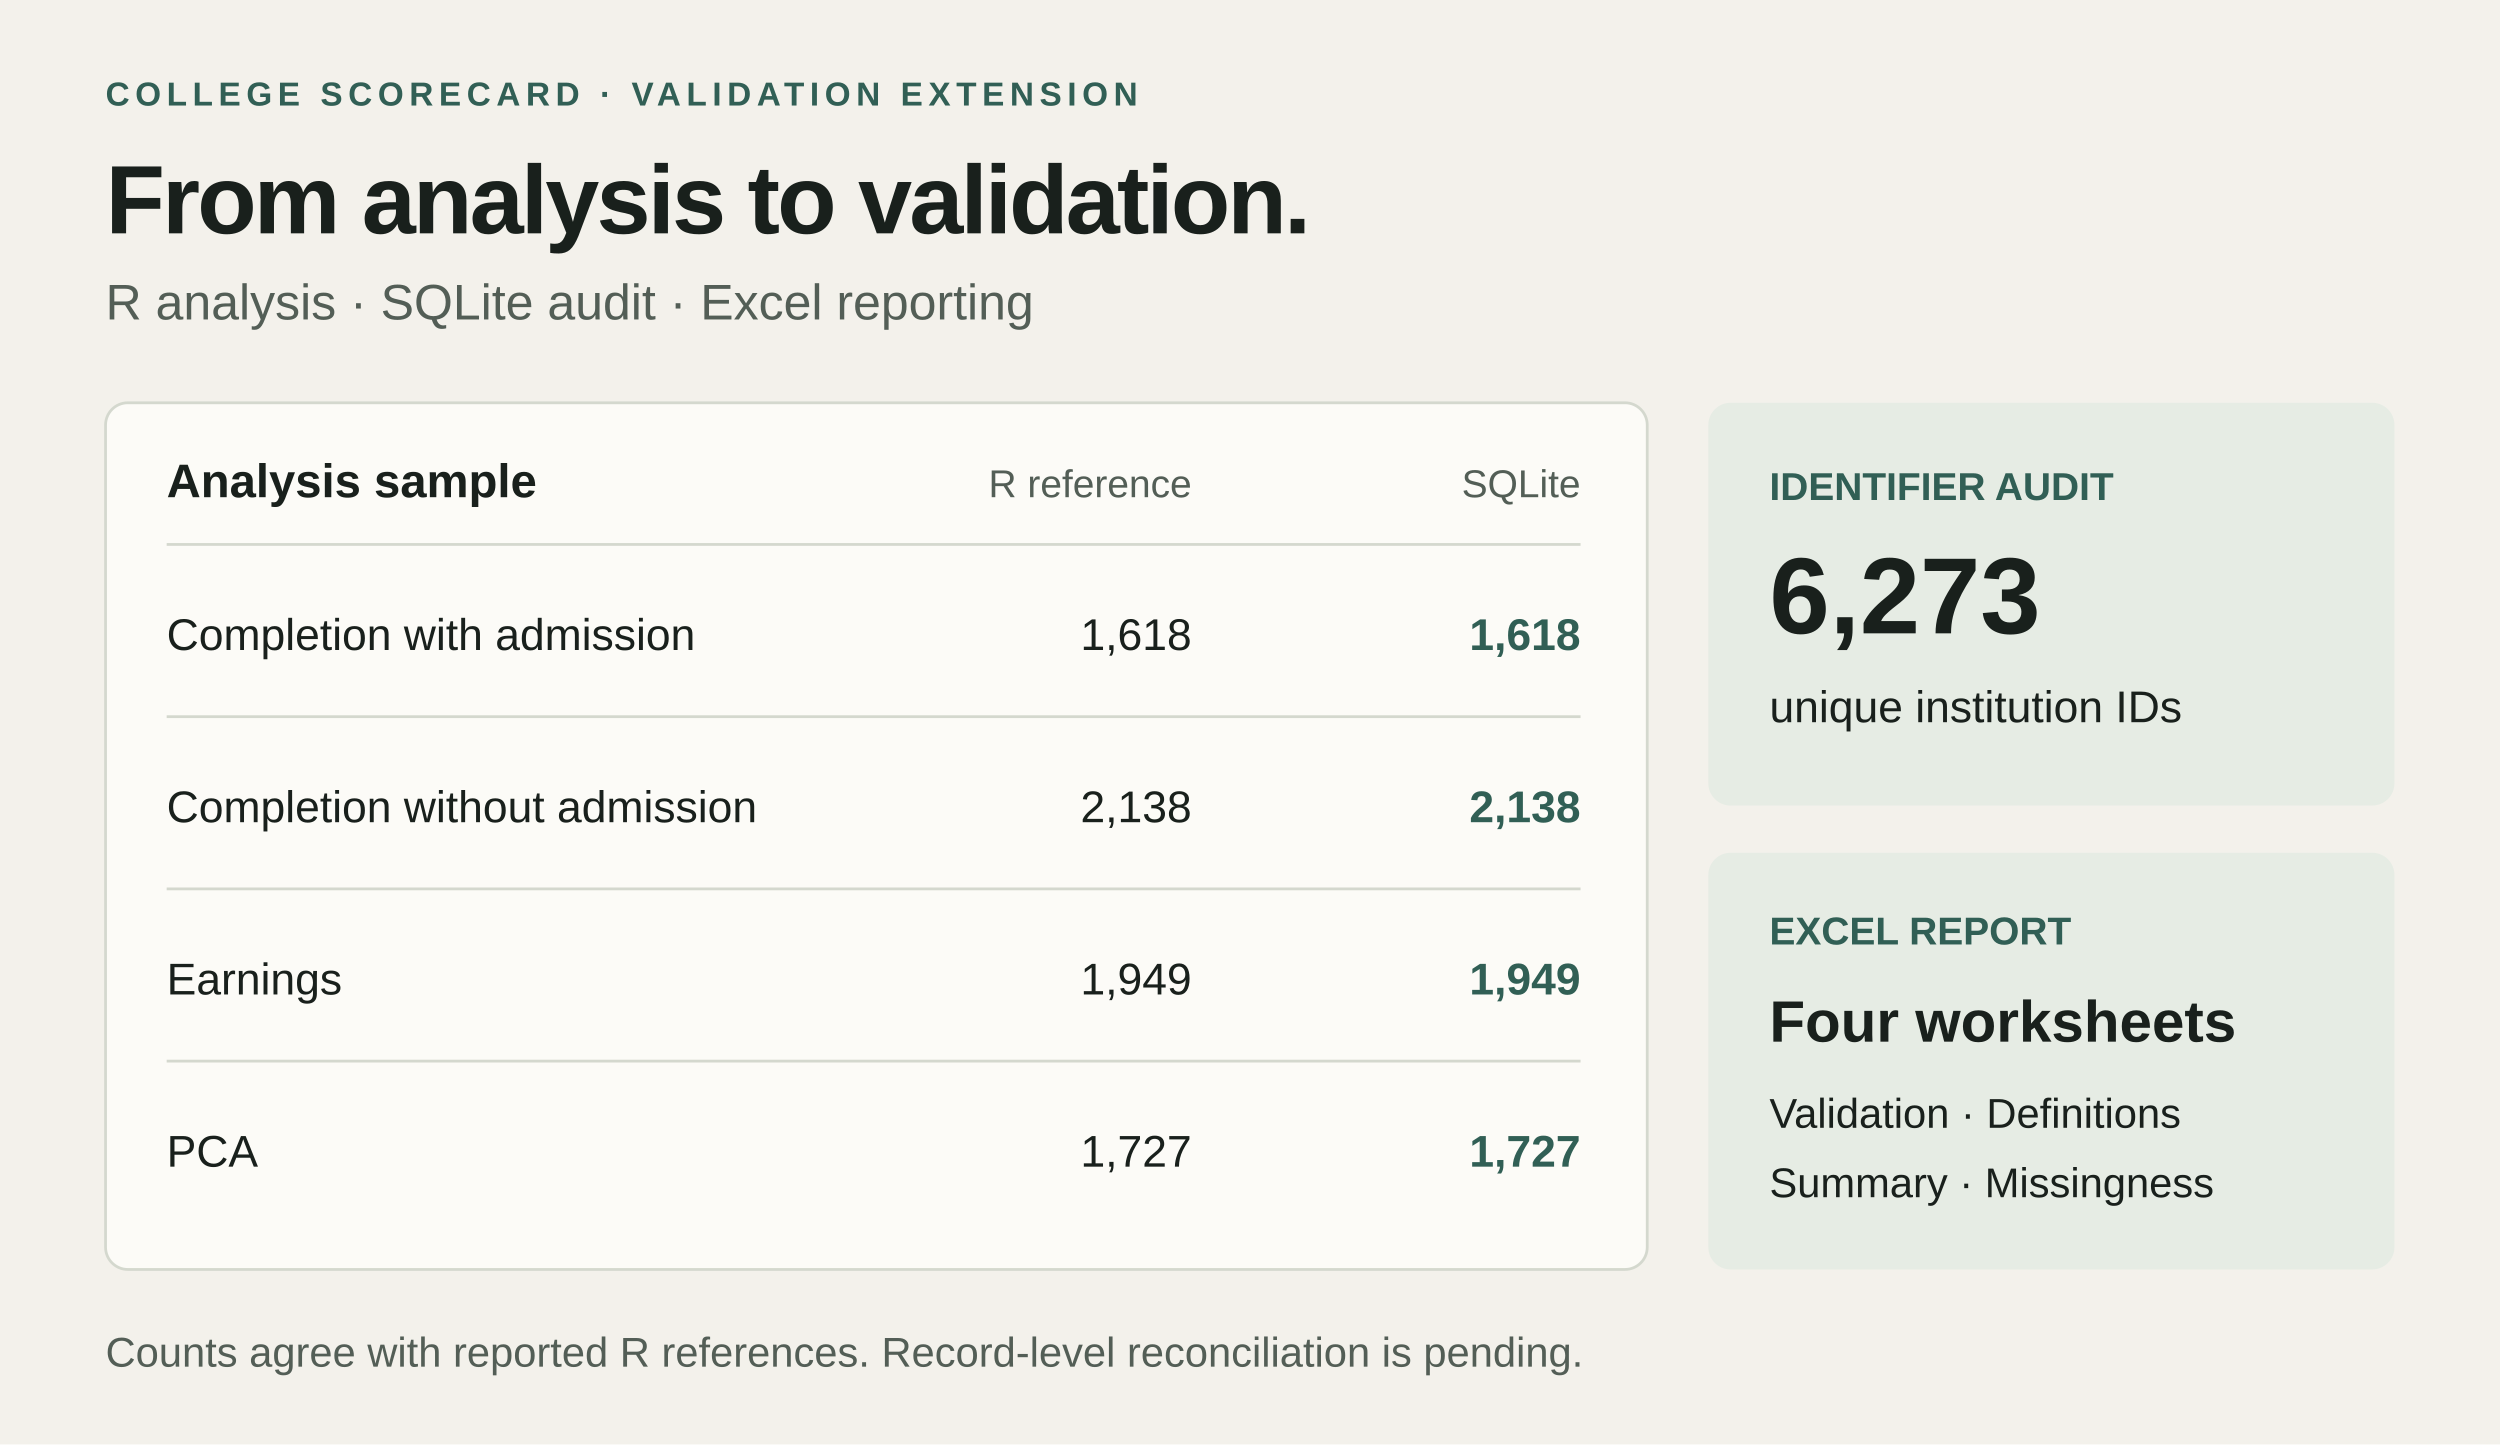
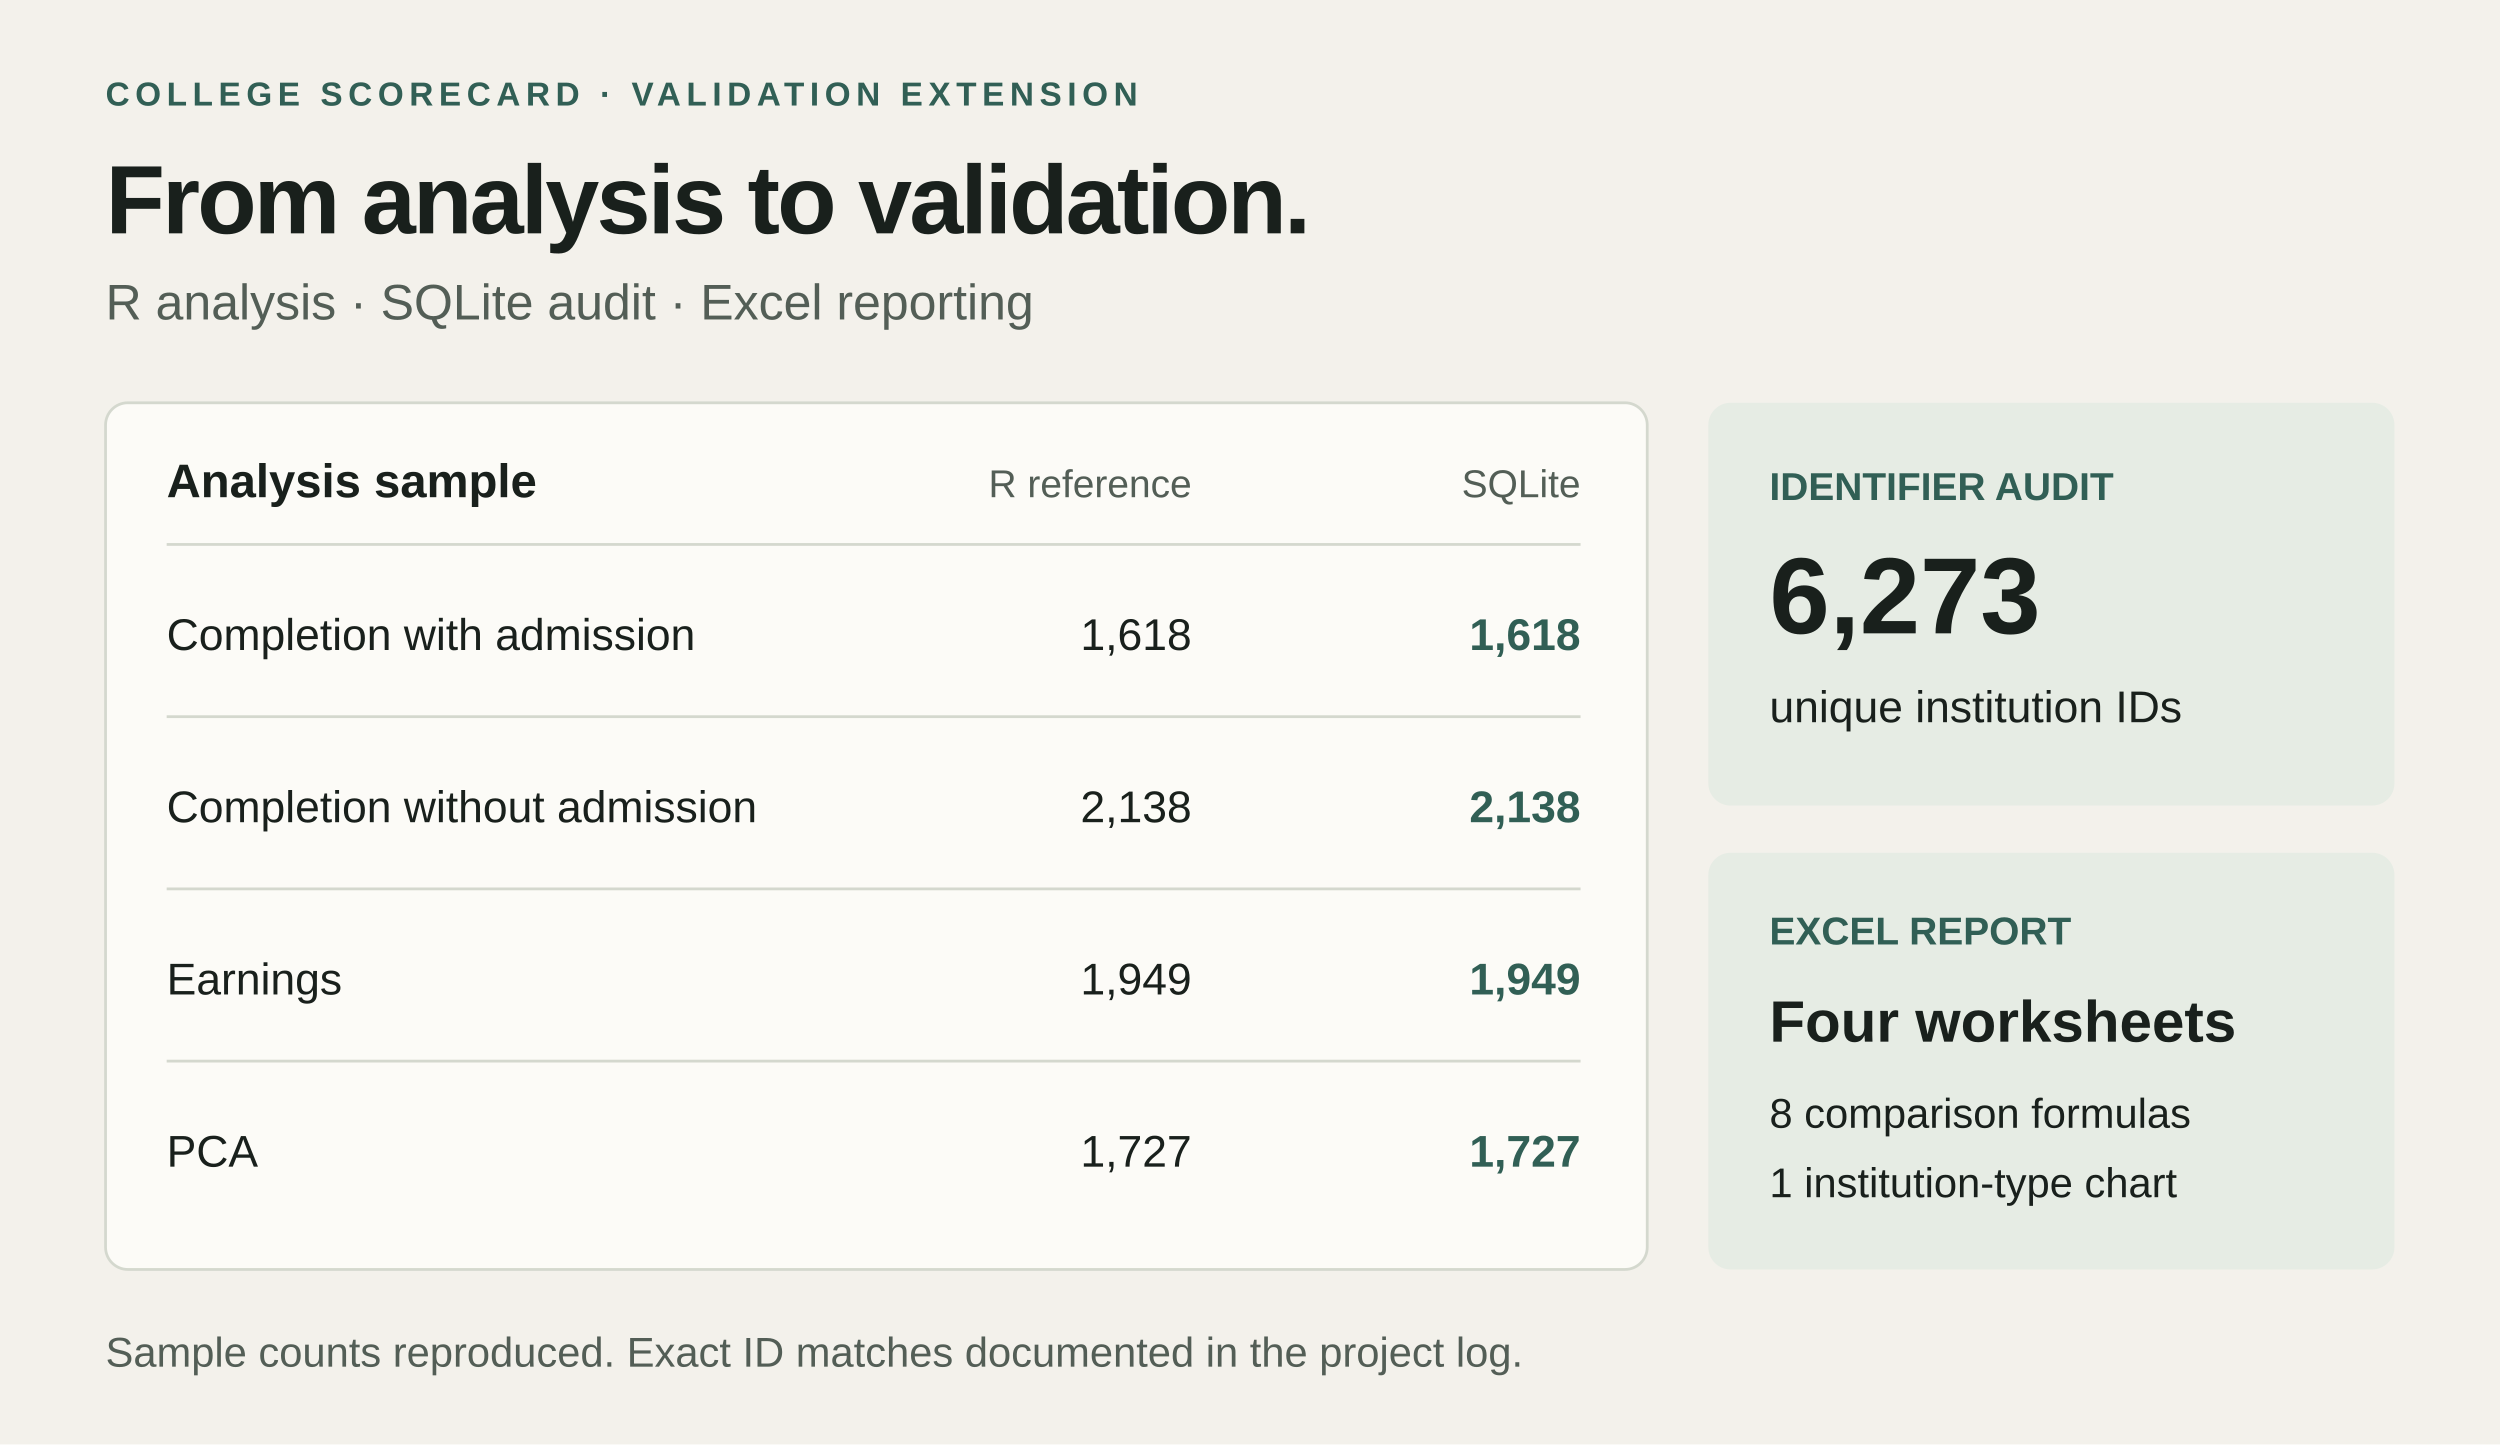
<svg xmlns="http://www.w3.org/2000/svg" width="900" height="520" viewBox="0 0 900 520" role="img" aria-labelledby="title description">
  <rect width="900" height="520" fill="#f3f1eb" />
  <g font-family="Arial, Helvetica, sans-serif" fill="#19201c">
    <text x="38" y="38" font-size="12" font-weight="700" letter-spacing="2" fill="#315f55">COLLEGE SCORECARD · VALIDATION EXTENSION</text>
    <text x="38" y="84" font-size="35" font-weight="700" letter-spacing="-1">From analysis to validation.</text>
    <text x="38" y="115" font-size="18" fill="#535e56">R analysis · SQLite audit · Excel reporting</text>
    <rect x="38" y="145" width="555" height="312" rx="8" fill="#fcfbf7" stroke="#d4d8ce" />
    <text x="60" y="179" font-size="17" font-weight="700">Analysis sample</text>
    <text x="429" y="179" text-anchor="end" font-size="14" fill="#535e56">R reference</text>
    <text x="569" y="179" text-anchor="end" font-size="14" fill="#535e56">SQLite</text>
    <path d="M60 196H569 M60 258H569 M60 320H569 M60 382H569" stroke="#d4d8ce" />
    <g font-size="16">
      <text x="60" y="234">Completion with admission</text>
      <text x="429" y="234" text-anchor="end">1,618</text>
      <text x="569" y="234" text-anchor="end" font-weight="700" fill="#315f55">1,618</text>
      <text x="60" y="296">Completion without admission</text>
      <text x="429" y="296" text-anchor="end">2,138</text>
      <text x="569" y="296" text-anchor="end" font-weight="700" fill="#315f55">2,138</text>
      <text x="60" y="358">Earnings</text>
      <text x="429" y="358" text-anchor="end">1,949</text>
      <text x="569" y="358" text-anchor="end" font-weight="700" fill="#315f55">1,949</text>
      <text x="60" y="420">PCA</text>
      <text x="429" y="420" text-anchor="end">1,727</text>
      <text x="569" y="420" text-anchor="end" font-weight="700" fill="#315f55">1,727</text>
    </g>
    <rect x="615" y="145" width="247" height="145" rx="8" fill="#e6ece4" />
    <text x="637" y="180" font-size="14" font-weight="700" fill="#315f55">IDENTIFIER AUDIT</text>
    <text x="637" y="228" font-size="39" font-weight="700">6,273</text>
    <text x="637" y="260" font-size="16">unique institution IDs</text>
    <rect x="615" y="307" width="247" height="150" rx="8" fill="#e6ece4" />
    <text x="637" y="340" font-size="14" font-weight="700" fill="#315f55">EXCEL REPORT</text>
    <text x="637" y="375" font-size="21" font-weight="700">Four worksheets</text>
-     <text x="637" y="406" font-size="15">Validation · Definitions</text>
-     <text x="637" y="431" font-size="15">Summary · Missingness</text>
-     <text x="38" y="492" font-size="15" fill="#535e56">Counts agree with reported R references. Record-level reconciliation is pending.</text>
+     <text x="637" y="406" font-size="15">8 comparison formulas</text>
+     <text x="637" y="431" font-size="15">1 institution-type chart</text>
+     <text x="38" y="492" font-size="15" fill="#535e56">Sample counts reproduced. Exact ID matches documented in the project log.</text>
  </g>
</svg>
